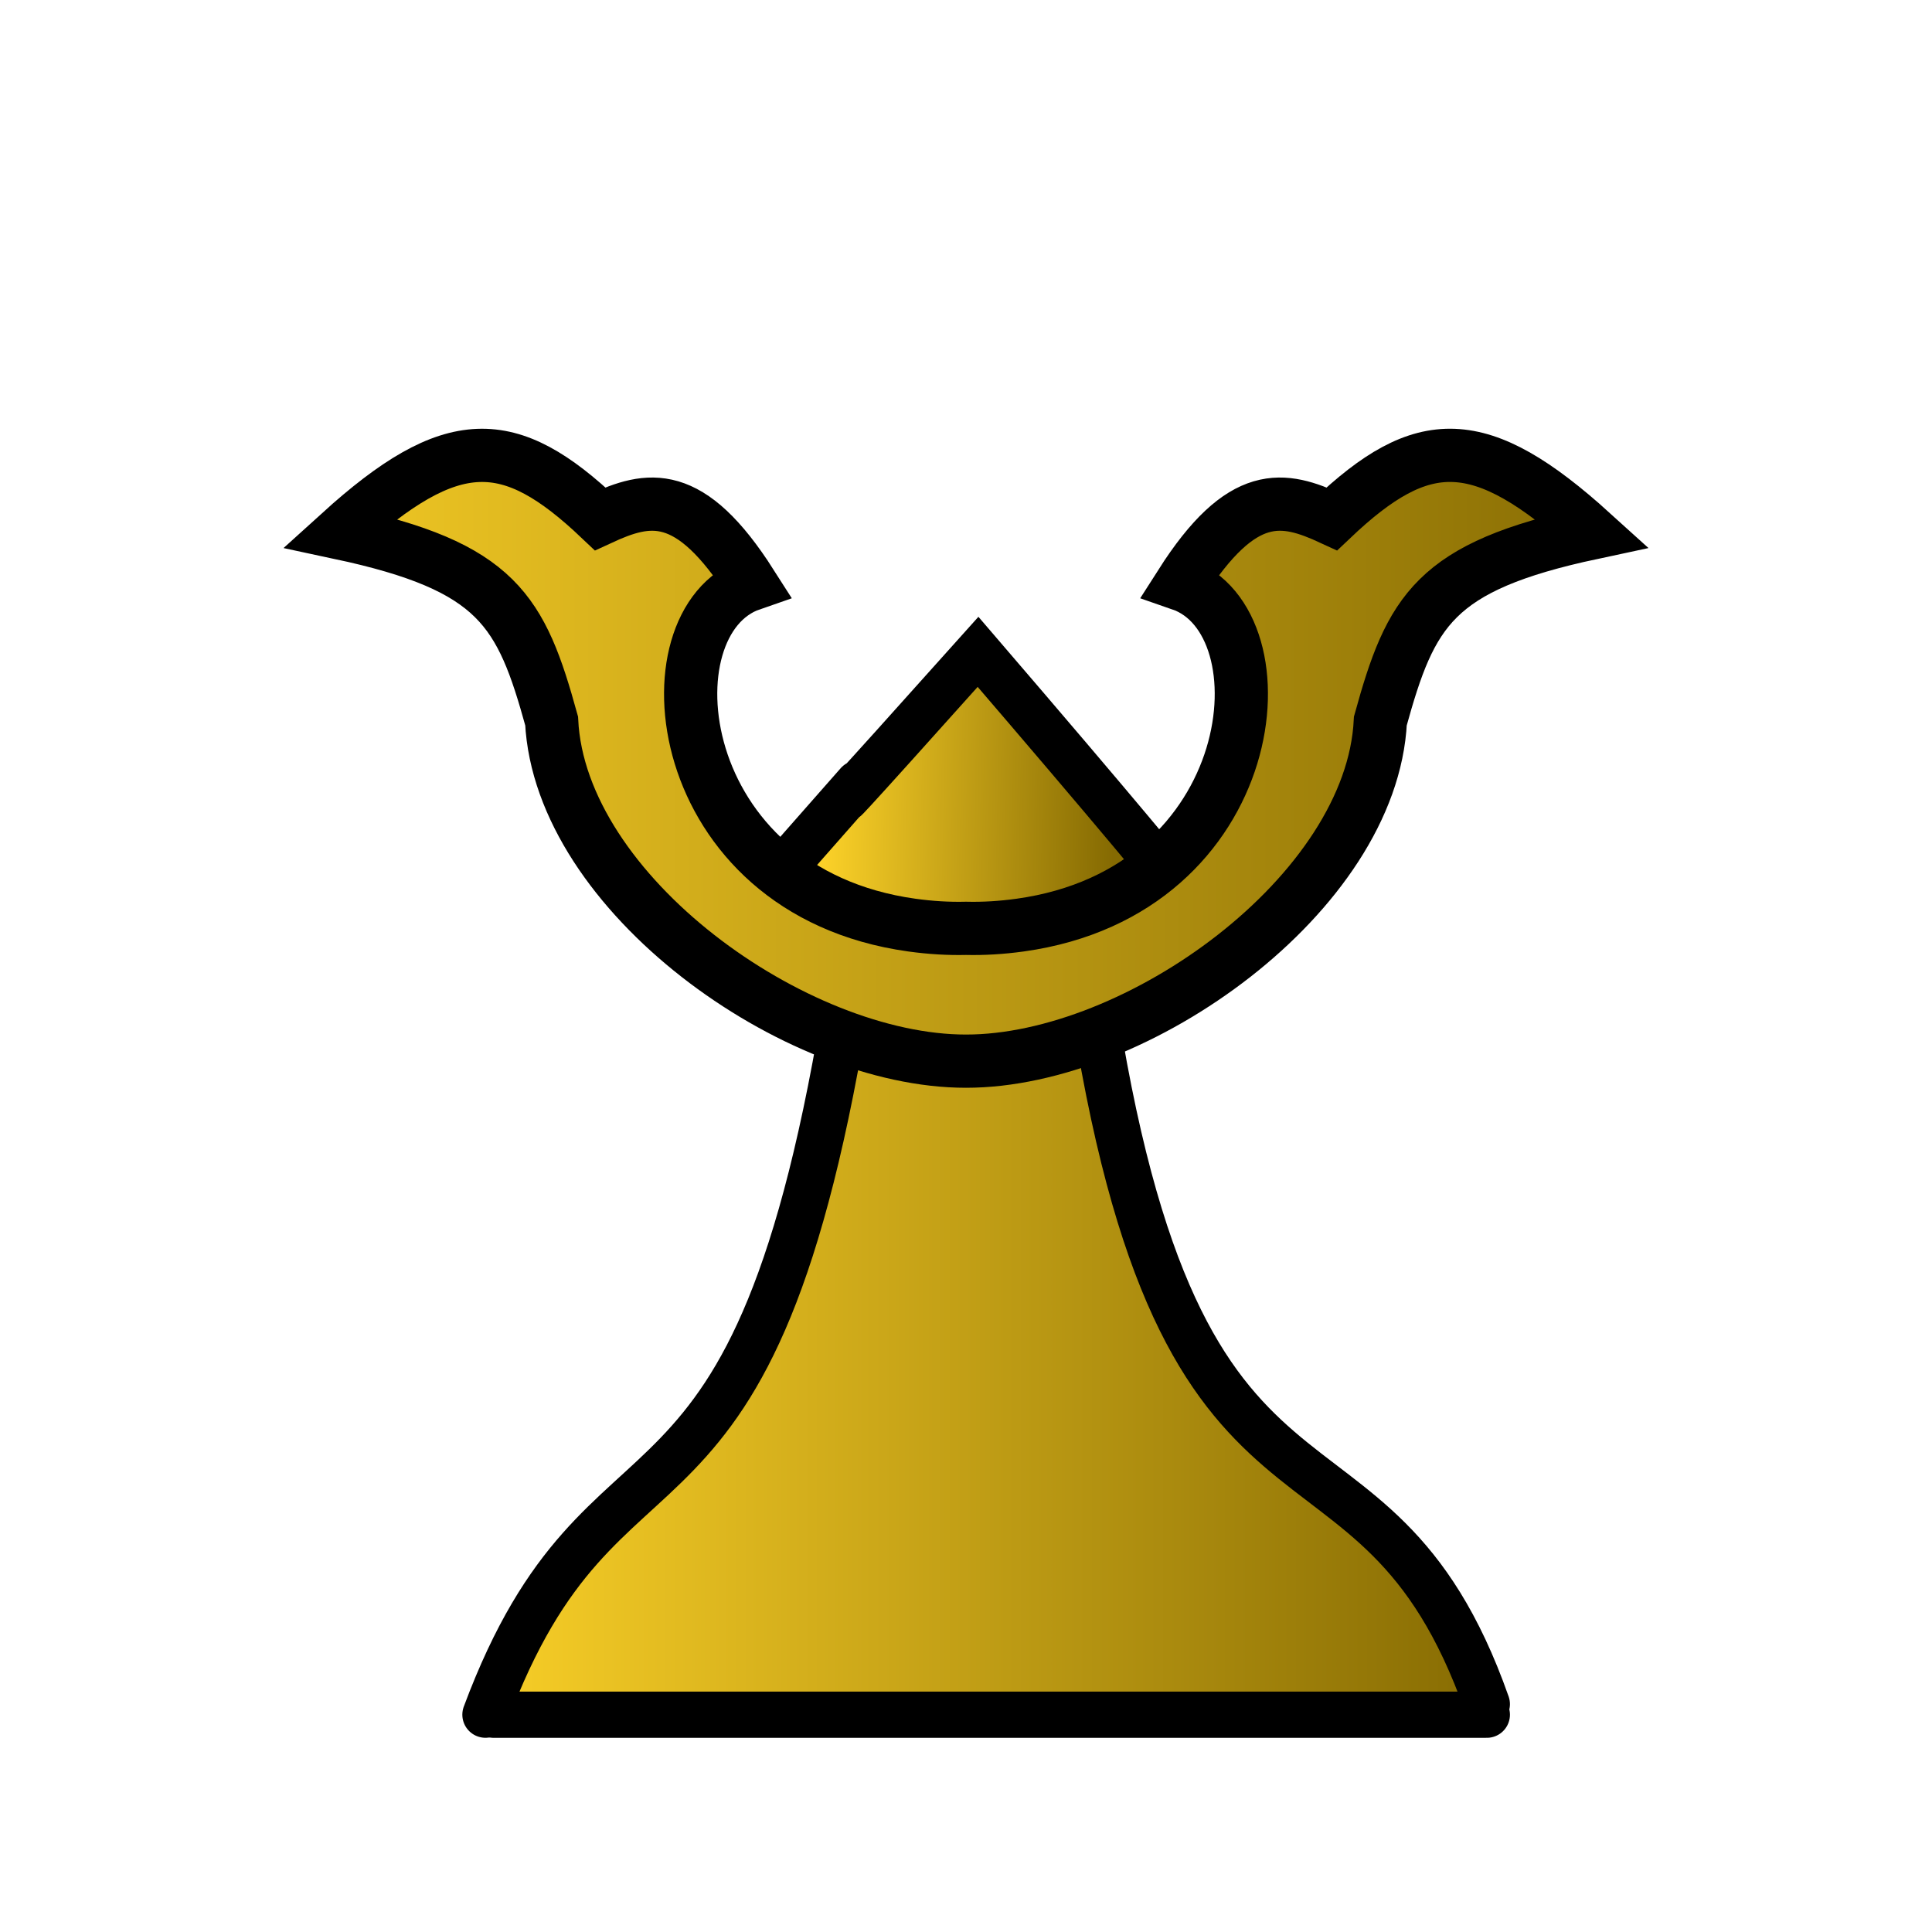
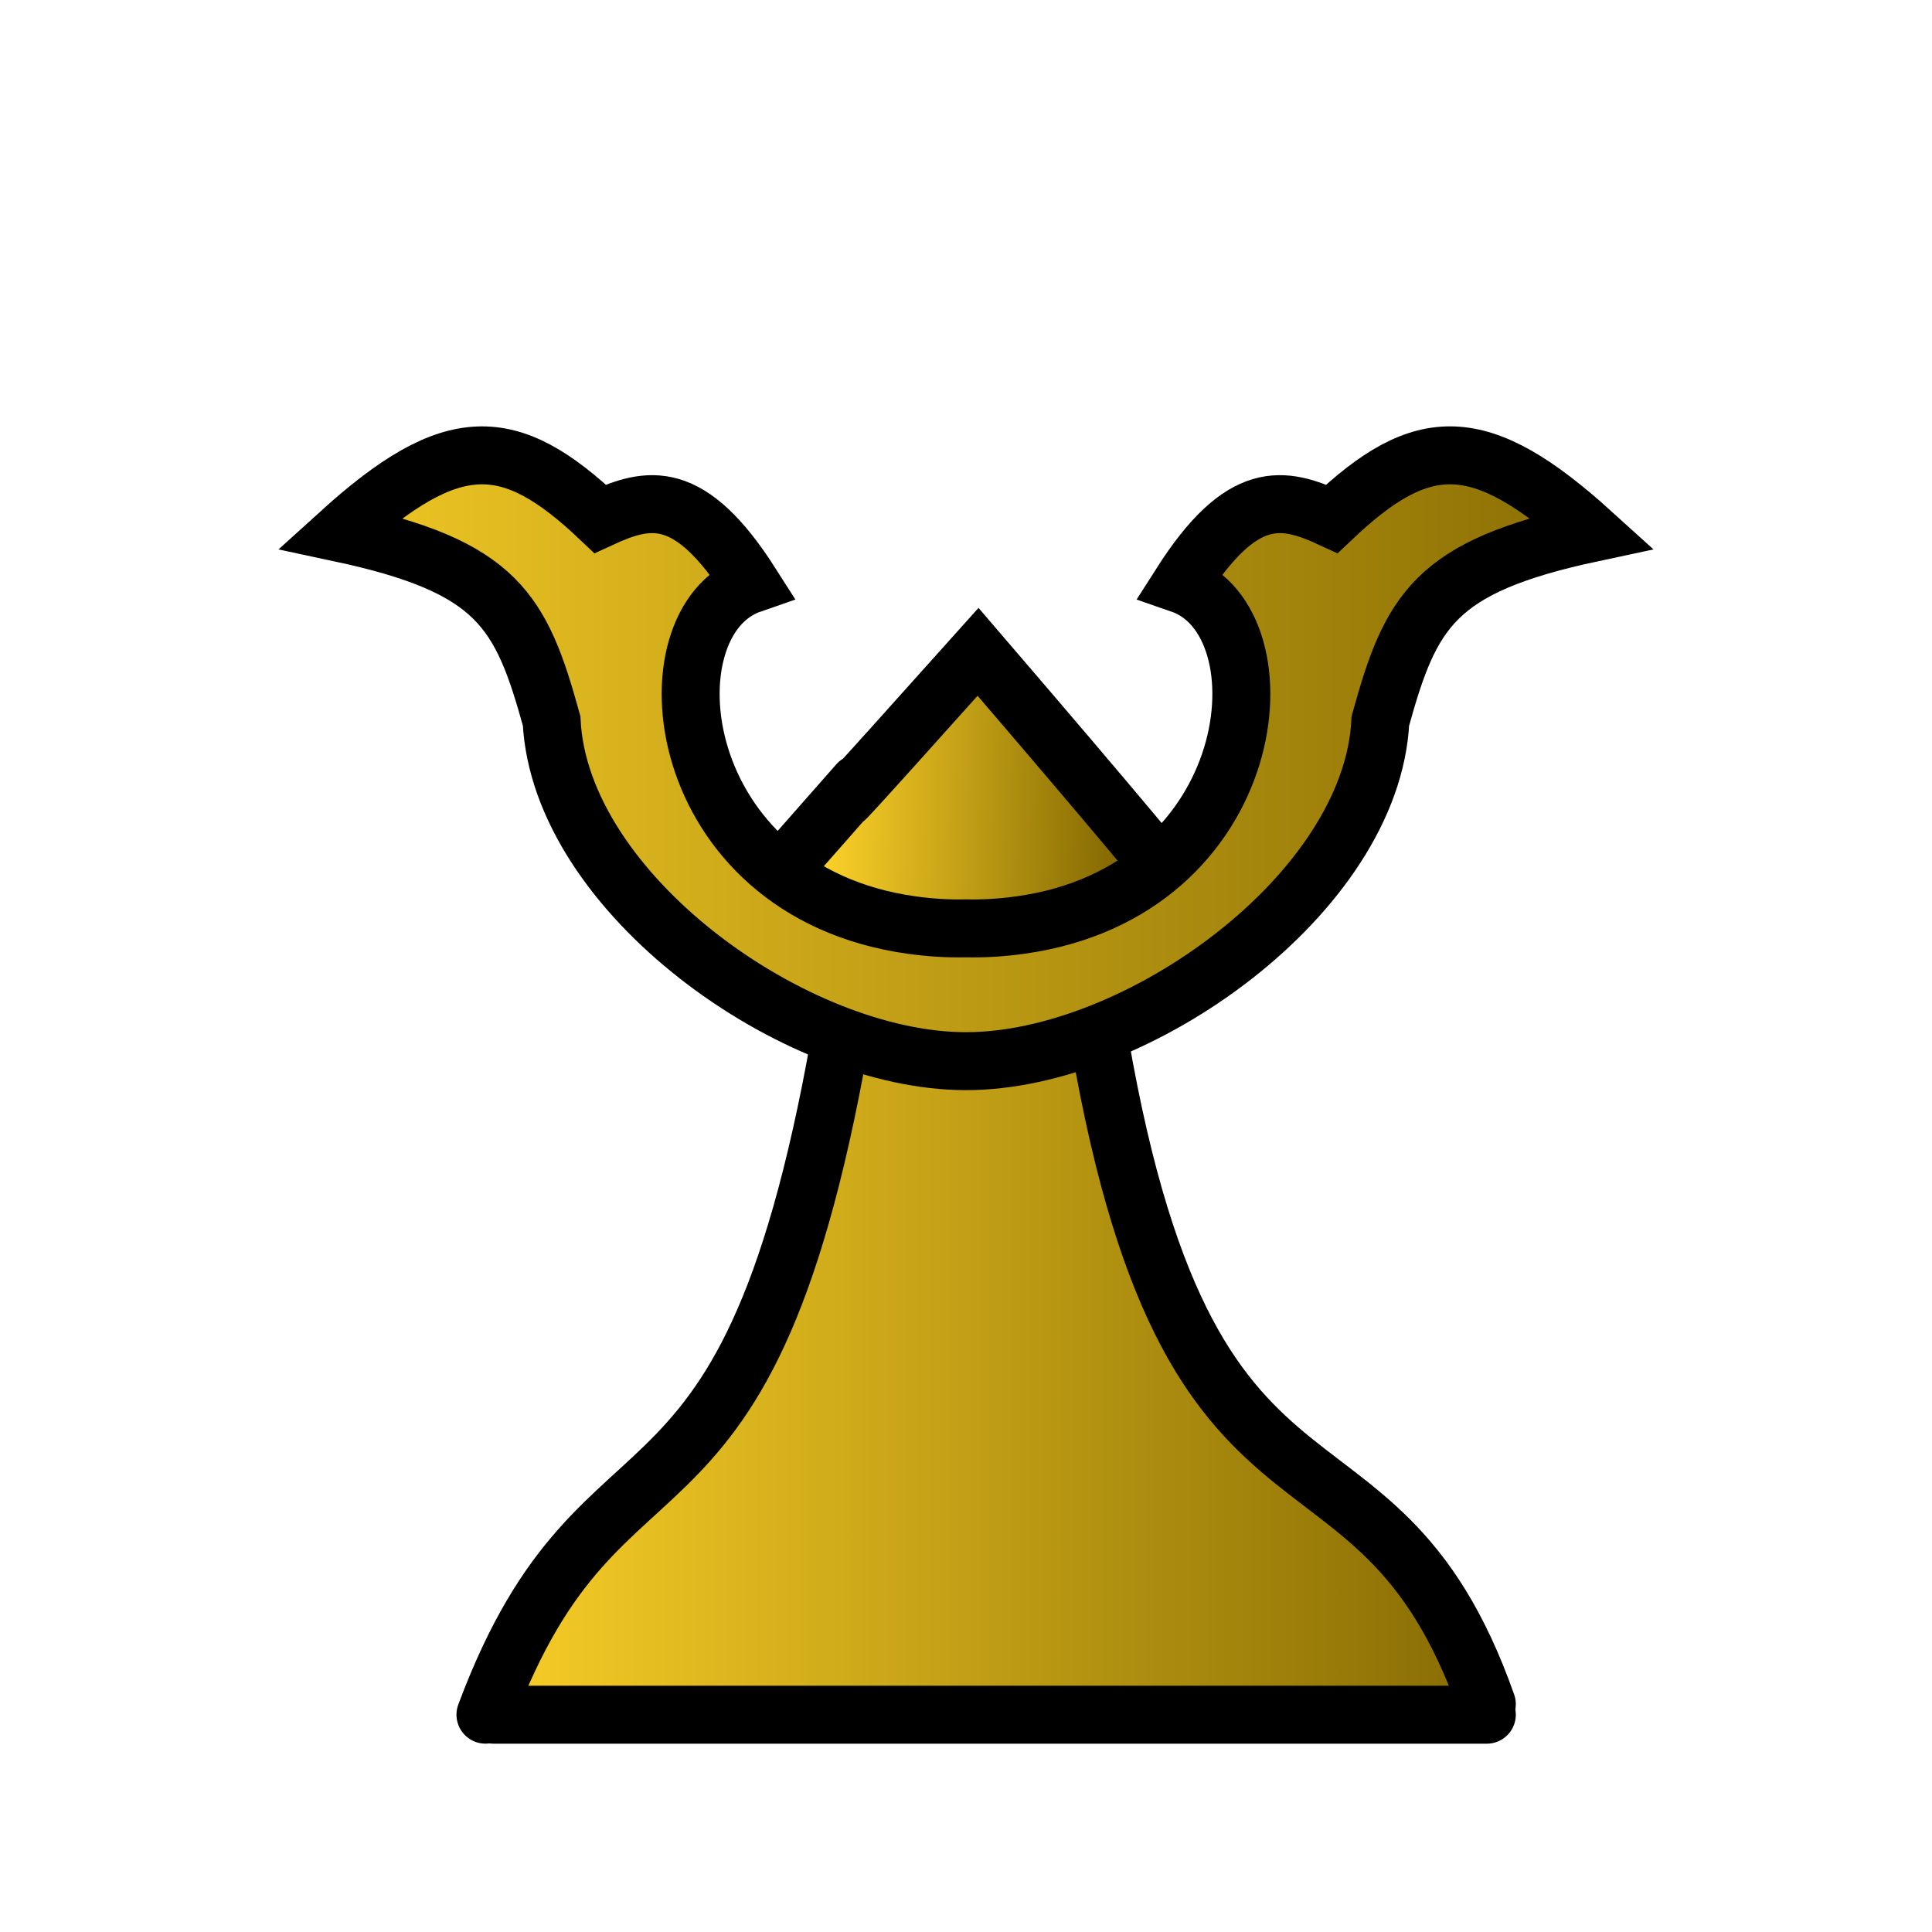
<svg xmlns="http://www.w3.org/2000/svg" xmlns:xlink="http://www.w3.org/1999/xlink" width="100mm" height="100mm" viewBox="0 0 100 100" version="1.1" id="svg1" xml:space="preserve">
  <defs id="defs1">
    <linearGradient id="linearGradient8">
      <stop style="stop-color:#fad028;stop-opacity:1;" offset="0" id="stop8" />
      <stop style="stop-color:#856a02;stop-opacity:1;" offset="1" id="stop9" />
    </linearGradient>
    <linearGradient id="a" gradientUnits="userSpaceOnUse" x1="23.898" x2="85.692" y1="24.666" y2="24.666" gradientTransform="matrix(3.5434,0,0,3.5434,-9.16091,-10.18122)">
      <stop offset="0" stop-color="#fae4ed" id="stop1" style="stop-color:#E8C232;stop-opacity:1;" />
      <stop offset="1" stop-color="#1f1a17" stop-opacity=".992" id="stop2" />
    </linearGradient>
    <linearGradient xlink:href="#linearGradient8" id="linearGradient9" x1="12.065" y1="44.122" x2="90.342" y2="43.404" gradientUnits="userSpaceOnUse" />
    <linearGradient xlink:href="#linearGradient8" id="linearGradient1" gradientUnits="userSpaceOnUse" x1="473.505" y1="1830.912" x2="1589.794" y2="1830.912" />
    <linearGradient xlink:href="#linearGradient8" id="linearGradient4" gradientUnits="userSpaceOnUse" x1="860.097" y1="870.838" x2="1169.658" y2="877.863" />
    <linearGradient xlink:href="#linearGradient8" id="linearGradient17" gradientUnits="userSpaceOnUse" gradientTransform="matrix(3.084281,0,0,3.084281,-168.2851,-831.2524)" x1="55.188" y1="287.602" x2="84.777" y2="287.602" />
    <linearGradient xlink:href="#linearGradient8" id="linearGradient2" gradientUnits="userSpaceOnUse" x1="12.065" y1="44.122" x2="90.342" y2="43.404" />
    <linearGradient xlink:href="#linearGradient8" id="linearGradient3" gradientUnits="userSpaceOnUse" x1="12.065" y1="44.122" x2="90.342" y2="43.404" />
    <linearGradient xlink:href="#linearGradient8" id="linearGradient5" gradientUnits="userSpaceOnUse" x1="12.065" y1="44.122" x2="90.342" y2="43.404" />
  </defs>
-   <g id="g8" style="fill:url(#linearGradient9);fill-opacity:1;fill-rule:evenodd" transform="matrix(0.9070368,0,0,0.9070368,4.745046,8.544756)">
-     <g id="g26" transform="matrix(2.637936,0,0,2.637936,-440.3991,-502.7522)" style="fill:url(#linearGradient5);fill-opacity:1;fill-rule:evenodd;stroke:#000000;stroke-width:1;stroke-dasharray:none;stroke-opacity:1">
-       <g fill="#f9f9f9" stroke="#000000" stroke-linecap="round" id="g4-6" transform="matrix(0.02013076,0,0,0.02013076,165.5091,187.5962)" style="fill:url(#linearGradient3);fill-opacity:1;fill-rule:evenodd;stroke:#000000;stroke-width:49.675;stroke-dasharray:none;stroke-opacity:1">
-         <path d="m 494.644,1813.661 c 129.611,-348.033 289.543,-138.595 390.508,-781.51 l 260.339,0.526 c 95.235,644.828 302.078,420.241 425.22,769.661" stroke-width="75" id="path2-2" style="fill:url(#linearGradient1);fill-opacity:1;fill-rule:evenodd;stroke:#000000;stroke-width:49.675;stroke-dasharray:none;stroke-opacity:1" />
-         <path d="m 1024,671.559 c -321.989,359.612 49.876,-61.527 -269.627,301.225 l 272.461,120.923 234.573,-132.409 c 2.453,0.549 63.147,60.121 -237.408,-289.739 z" stroke-width="60" id="path3-8" style="fill:url(#linearGradient4);fill-opacity:1;fill-rule:evenodd;stroke:#000000;stroke-width:49.675;stroke-dasharray:none;stroke-opacity:1" />
-         <path d="M 503.322,1813.695 H 1570.712" stroke-width="75" id="path4-4" style="fill:url(#linearGradient2);fill-opacity:1;fill-rule:evenodd;stroke:#000000;stroke-width:49.675;stroke-dasharray:none;stroke-opacity:1" />
+   <g id="g8" style="fill:url(#linearGradient9);fill-opacity:1;fill-rule:evenodd;stroke-width:3.307;stroke-dasharray:none" transform="matrix(0.9070368,0,0,0.9070368,4.745046,8.544756)">
+     <g id="g26" transform="matrix(2.637936,0,0,2.637936,-440.3991,-502.7522)" style="fill:url(#linearGradient5);fill-opacity:1;fill-rule:evenodd;stroke:#000000;stroke-width:1.254;stroke-dasharray:none;stroke-opacity:1">
+       <g fill="#f9f9f9" stroke="#000000" stroke-linecap="round" id="g4-6" transform="matrix(0.02013076,0,0,0.02013076,165.5091,187.5962)" style="fill:url(#linearGradient3);fill-opacity:1;fill-rule:evenodd;stroke:#000000;stroke-width:62.283;stroke-dasharray:none;stroke-opacity:1">
+         <path d="m 494.644,1813.661 c 129.611,-348.033 289.543,-138.595 390.508,-781.51 l 260.339,0.526 c 95.235,644.828 302.078,420.241 425.22,769.661" stroke-width="75" id="path2-2" style="fill:url(#linearGradient1);fill-opacity:1;fill-rule:evenodd;stroke:#000000;stroke-width:62.283;stroke-dasharray:none;stroke-opacity:1" />
+         <path d="m 1024,671.559 c -321.989,359.612 49.876,-61.527 -269.627,301.225 l 272.461,120.923 234.573,-132.409 c 2.453,0.549 63.147,60.121 -237.408,-289.739 z" stroke-width="60" id="path3-8" style="fill:url(#linearGradient4);fill-opacity:1;fill-rule:evenodd;stroke:#000000;stroke-width:62.283;stroke-dasharray:none;stroke-opacity:1" />
+         <path d="M 503.322,1813.695 H 1570.712" stroke-width="75" id="path4-4" style="fill:url(#linearGradient2);fill-opacity:1;fill-rule:evenodd;stroke:#000000;stroke-width:62.283;stroke-dasharray:none;stroke-opacity:1" />
      </g>
    </g>
  </g>
-   <path d="m 19.703,13.035 c -2.464,0.097 -5.096,1.65 -8.582,4.809 9.813,2.095 11.258,4.831 13.148,11.676 C 24.793,40.253 39.401,50.658 50,50.648 60.599,50.658 75.207,40.253 75.73,29.52 77.621,22.674 79.066,19.939 88.879,17.844 81.906,11.527 78.353,11.625 72.719,16.971 69.7,15.575 67.158,15.031 63.336,21.027 70.033,23.342 68.418,40.106 53.363,42.199 52.197,42.361 51.074,42.426 50,42.4 48.926,42.426 47.803,42.361 46.637,42.199 31.582,40.106 29.967,23.342 36.664,21.027 32.842,15.031 30.3,15.575 27.281,16.971 24.464,14.298 22.167,12.938 19.703,13.035 Z" fill="#ffe680" stroke-width="8.056" id="path17" style="fill:url(#linearGradient17);fill-opacity:1;stroke:#000000;stroke-width:3.305;stroke-dasharray:none" transform="matrix(0.8335409,0,0,0.8335409,8.322957,12.70818)" />
+   <path d="m 19.703,13.035 c -2.464,0.097 -5.096,1.65 -8.582,4.809 9.813,2.095 11.258,4.831 13.148,11.676 C 24.793,40.253 39.401,50.658 50,50.648 60.599,50.658 75.207,40.253 75.73,29.52 77.621,22.674 79.066,19.939 88.879,17.844 81.906,11.527 78.353,11.625 72.719,16.971 69.7,15.575 67.158,15.031 63.336,21.027 70.033,23.342 68.418,40.106 53.363,42.199 52.197,42.361 51.074,42.426 50,42.4 48.926,42.426 47.803,42.361 46.637,42.199 31.582,40.106 29.967,23.342 36.664,21.027 32.842,15.031 30.3,15.575 27.281,16.971 24.464,14.298 22.167,12.938 19.703,13.035 Z" fill="#ffe680" stroke-width="8.056" id="path17" style="fill:url(#linearGradient17);fill-opacity:1;stroke:#000000;stroke-width:3.599;stroke-dasharray:none" transform="matrix(0.8335409,0,0,0.8335409,8.322957,12.70818)" />
</svg>
